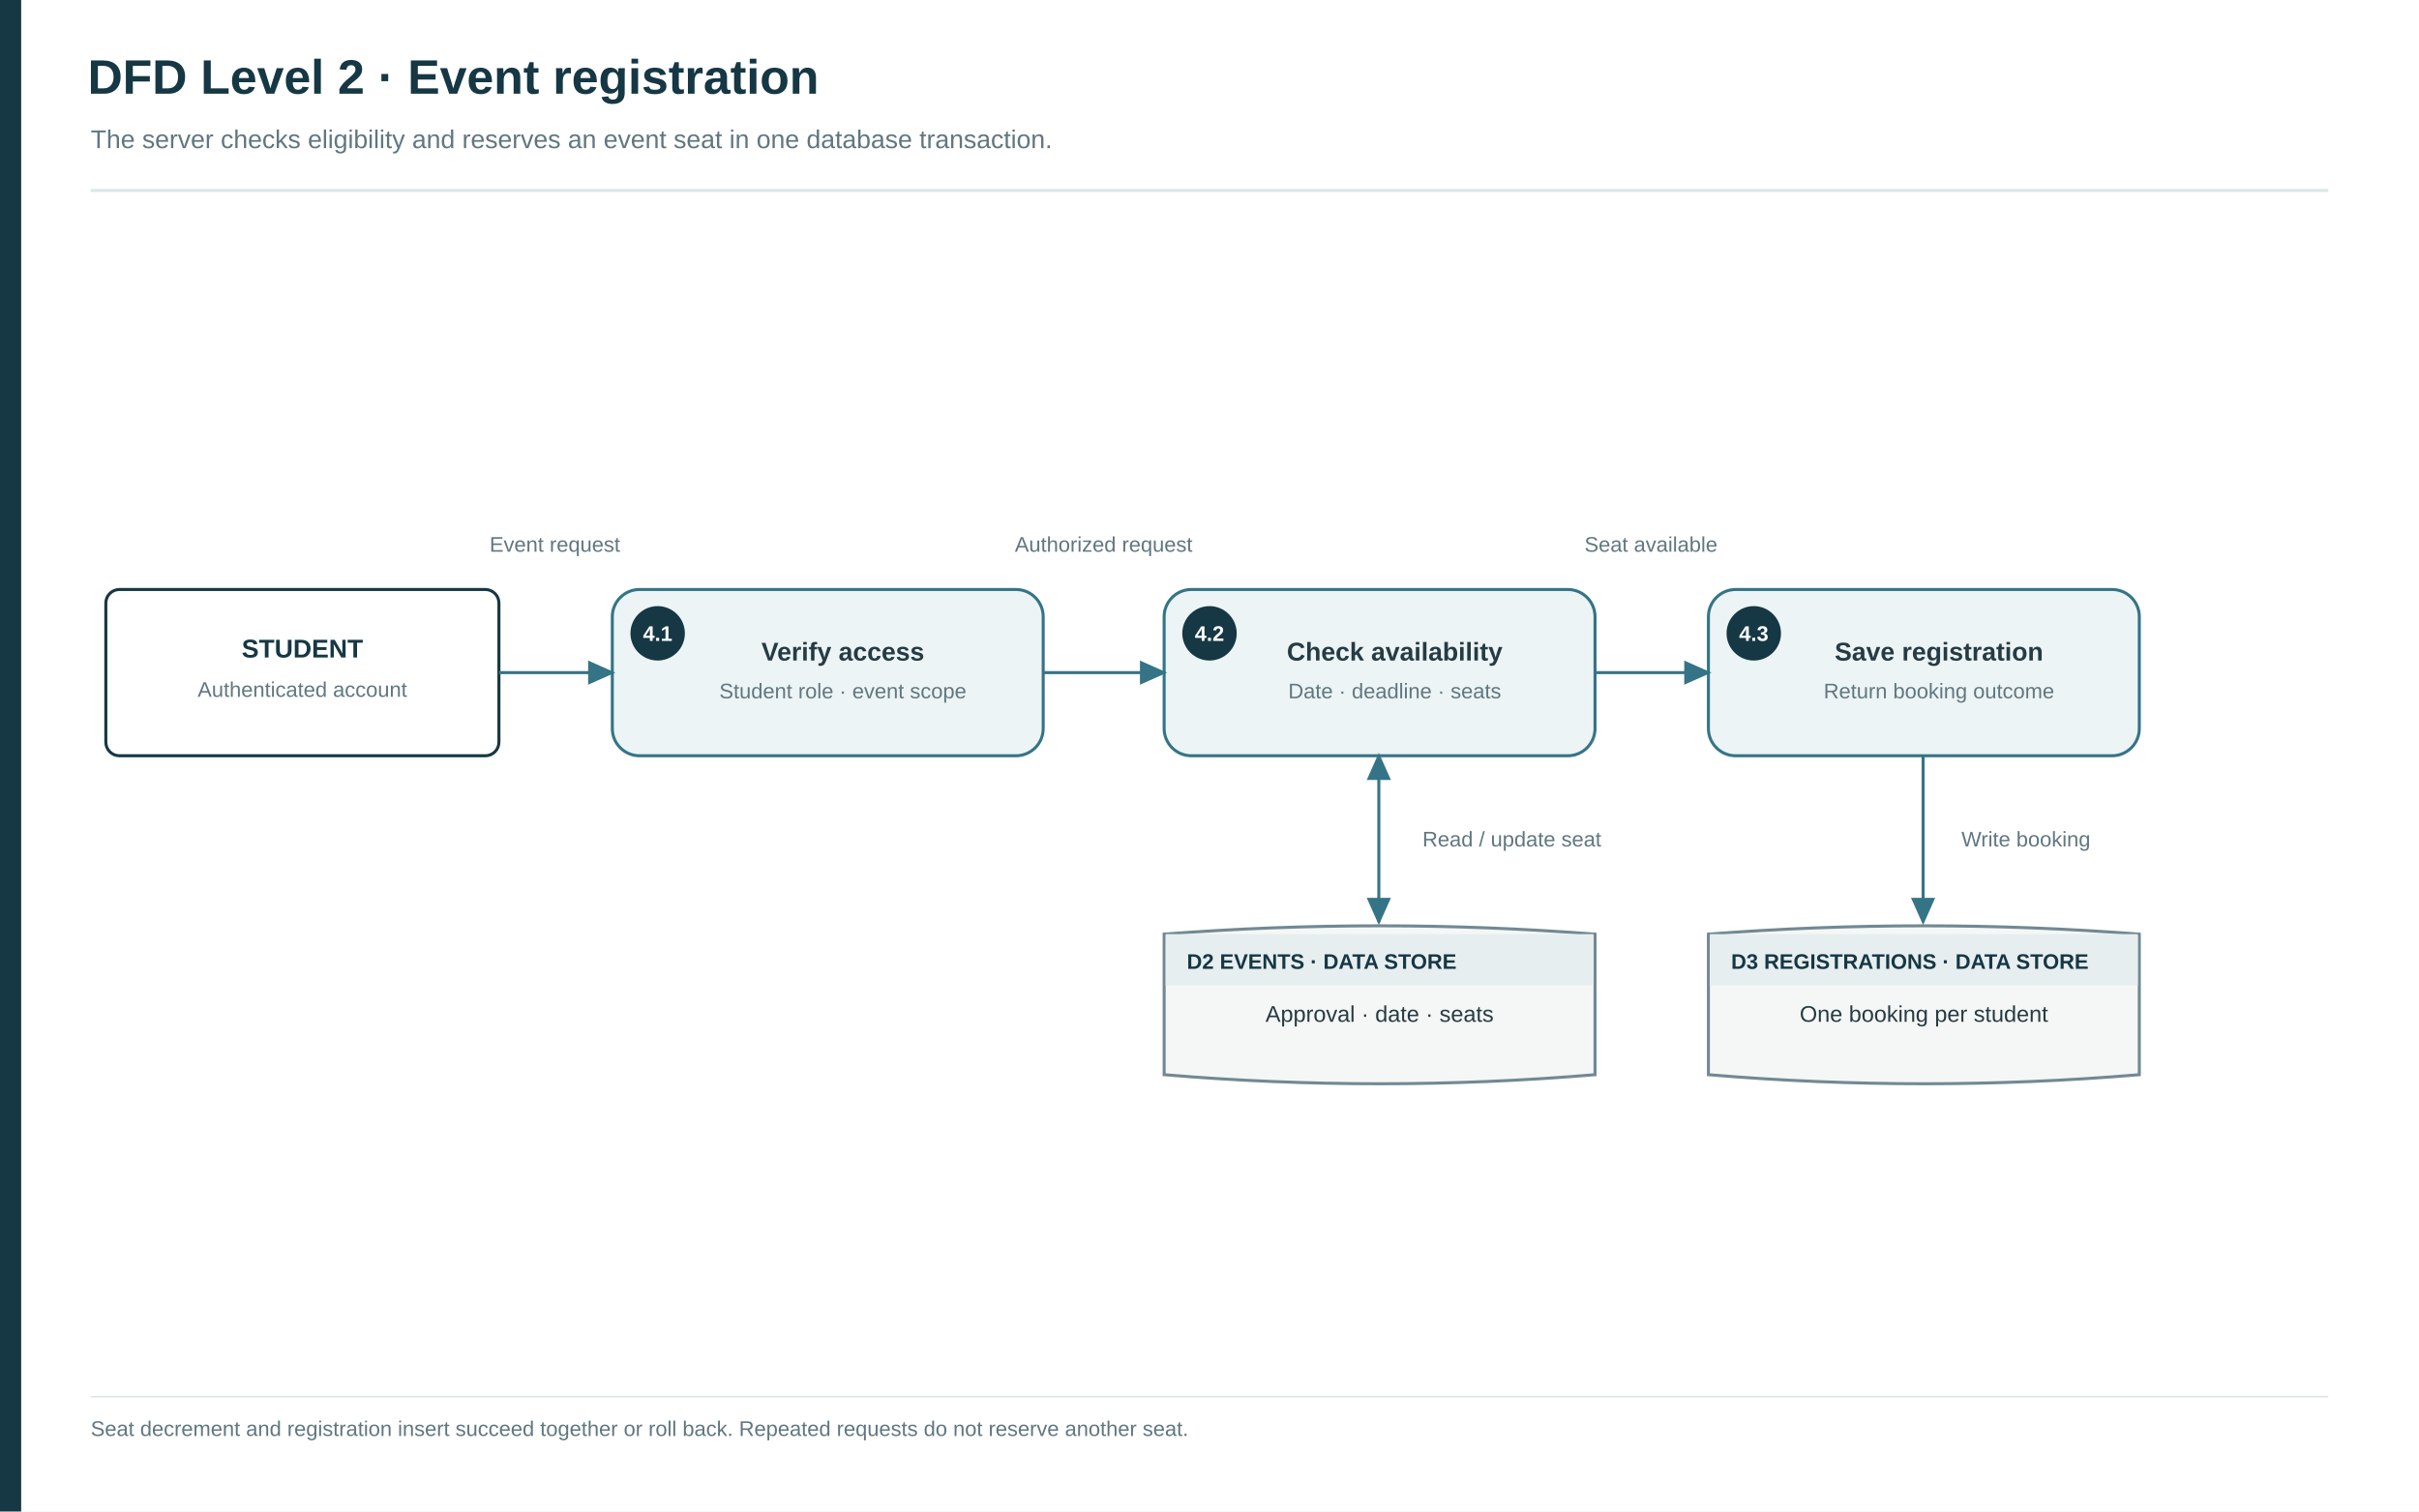
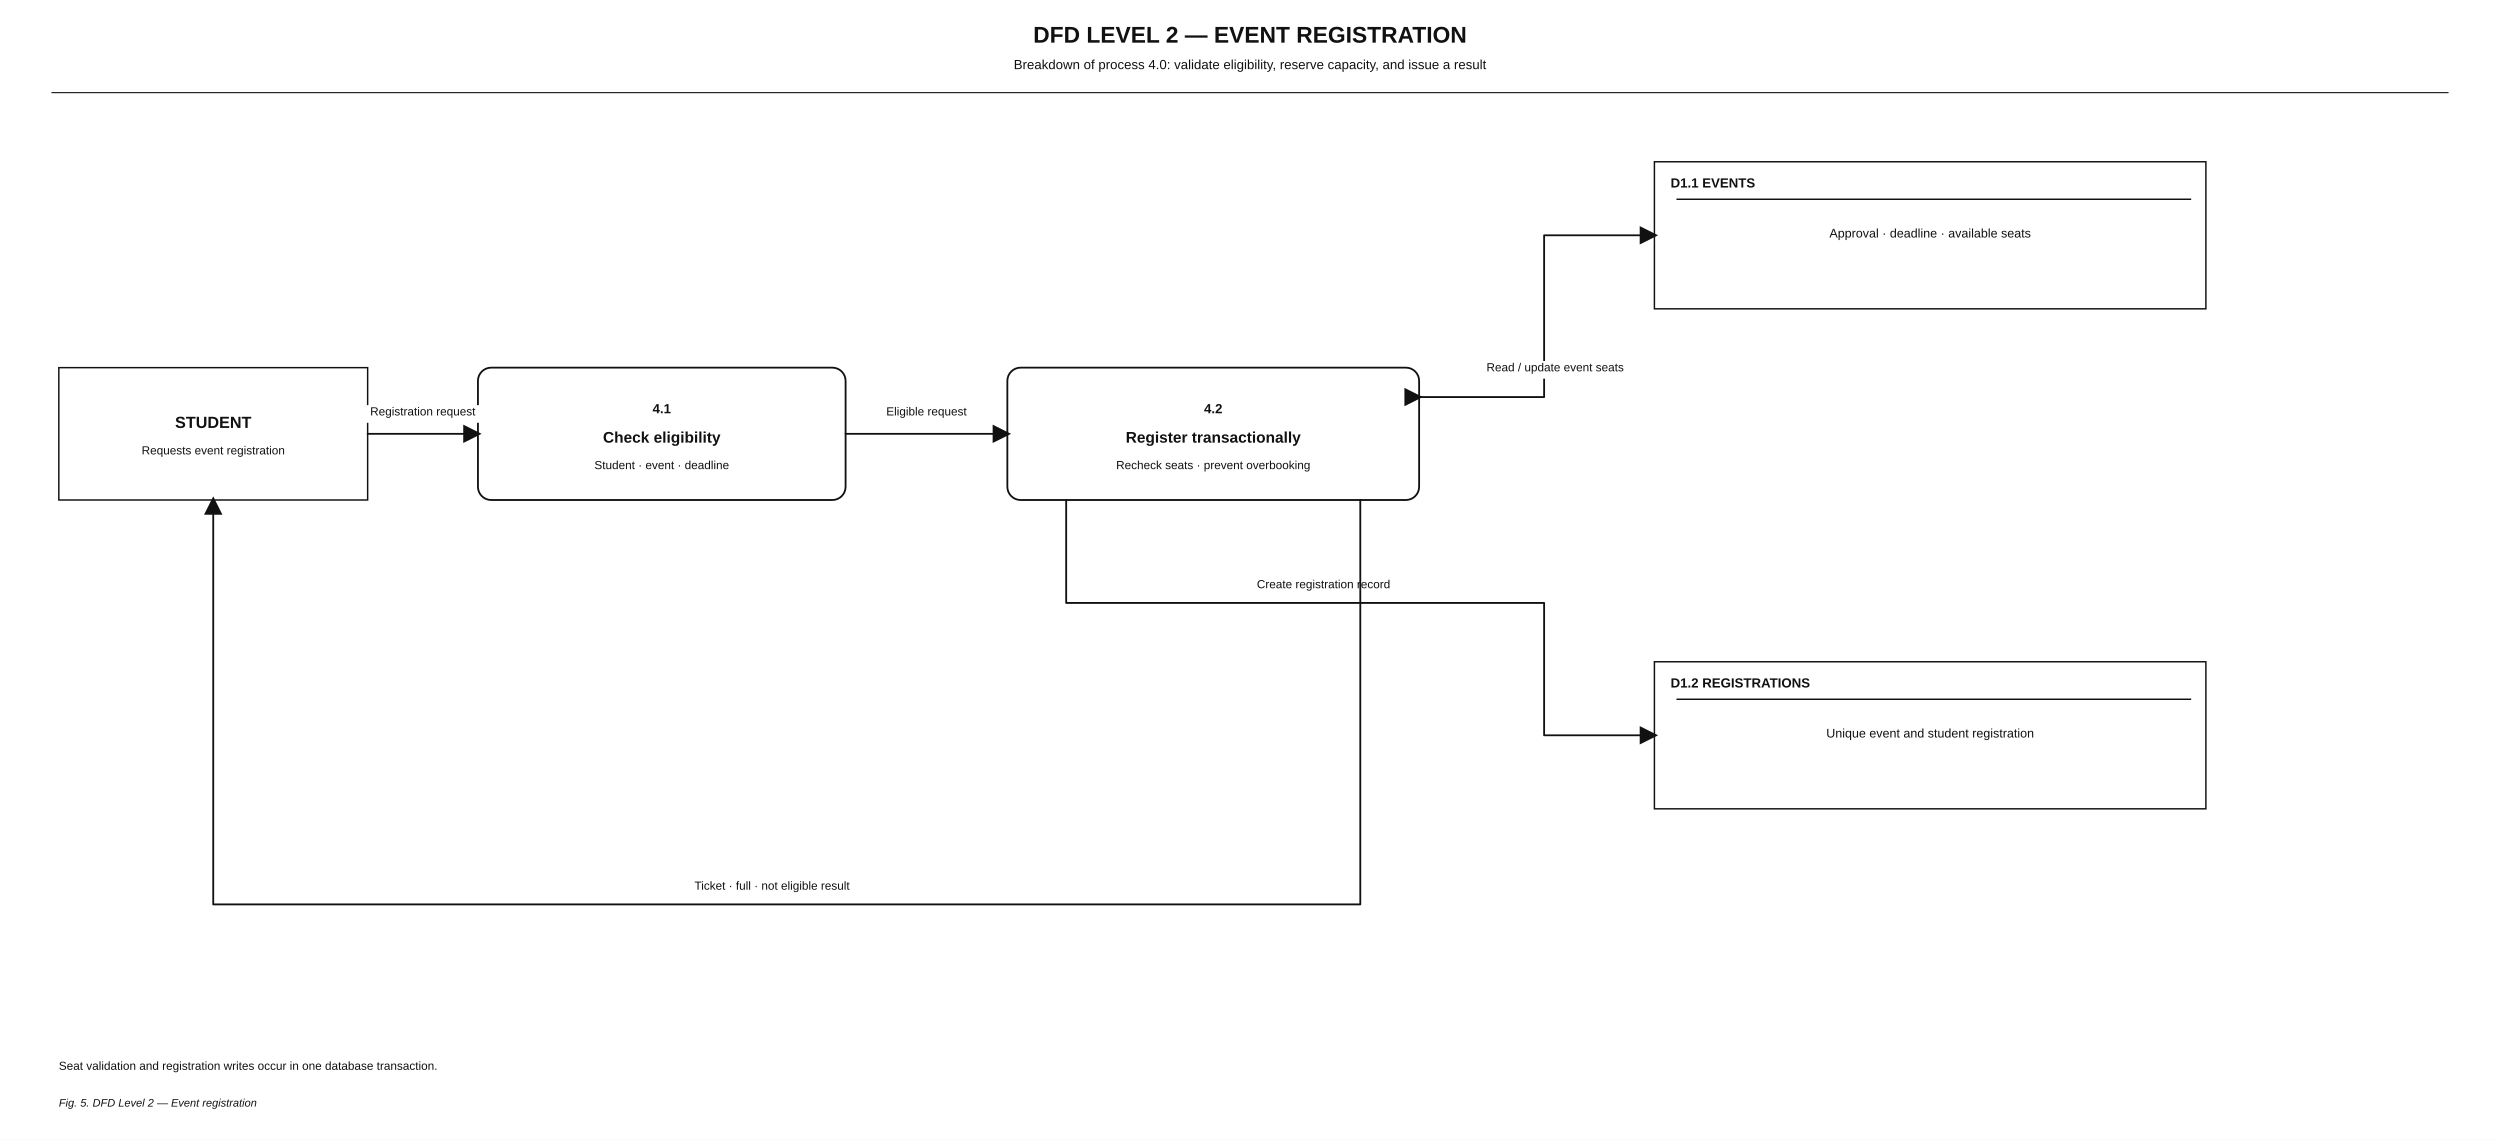
- <svg xmlns="http://www.w3.org/2000/svg" width="1600" height="1000" viewBox="0 0 1600 1000">
+ <svg xmlns="http://www.w3.org/2000/svg" width="3400" height="1550" viewBox="0 0 3400 1550">
  <defs>
-     <marker id="a" markerWidth="10" markerHeight="8" refX="8" refY="4" orient="auto">
-       <path d="M0 0L9 4L0 8Z" fill="#357486" />
-     </marker>
-     <marker id="as" markerWidth="10" markerHeight="8" refX="8" refY="4" orient="auto-start-reverse">
-       <path d="M0 0L9 4L0 8Z" fill="#357486" />
+     <marker id="a" markerWidth="10" markerHeight="10" refX="8" refY="5" orient="auto">
+       <path d="M0 0L10 5L0 10Z" fill="#111111" />
    </marker>
  </defs>
-   <rect width="100%" height="100%" fill="white" />
-   <rect width="14" height="100%" fill="#163744" />
-   <text x="58" y="62" font-family="Arial" font-size="32" font-weight="700" fill="#163744">DFD Level 2 · Event registration</text>
-   <text x="60" y="98" font-family="Arial" font-size="17" fill="#607780">The server checks eligibility and reserves an event seat in one database transaction.</text>
-   <line x1="60" y1="126" x2="1540" y2="126" stroke="#dce5e8" stroke-width="2" />
-   <rect x="70" y="390" width="260" height="110" rx="9" fill="white" stroke="#163744" stroke-width="2" />
-   <text x="200" y="435" text-anchor="middle" font-family="Arial" font-size="17" font-weight="700" fill="#163744">
-     <tspan x="200" dy="0">STUDENT</tspan>
-   </text>
-   <text x="200" y="461" text-anchor="middle" font-family="Arial" font-size="14" font-weight="400" fill="#607780">
-     <tspan x="200" dy="0">Authenticated account</tspan>
-   </text>
-   <rect x="405" y="390" width="285" height="110" rx="18" fill="#edf4f5" stroke="#357486" stroke-width="2" />
-   <circle cx="435" cy="419" r="18" fill="#163744" />
-   <text x="435" y="424" text-anchor="middle" font-family="Arial" font-size="14" font-weight="700" fill="white">4.1</text>
-   <text x="557.5" y="437" text-anchor="middle" font-family="Arial" font-size="17" font-weight="700" fill="#263b43">
-     <tspan x="557.5" dy="0">Verify access</tspan>
-   </text>
-   <text x="557.5" y="462" text-anchor="middle" font-family="Arial" font-size="14" font-weight="400" fill="#607780">
-     <tspan x="557.5" dy="0">Student role · event scope</tspan>
-   </text>
-   <rect x="770" y="390" width="285" height="110" rx="18" fill="#edf4f5" stroke="#357486" stroke-width="2" />
-   <circle cx="800" cy="419" r="18" fill="#163744" />
-   <text x="800" y="424" text-anchor="middle" font-family="Arial" font-size="14" font-weight="700" fill="white">4.2</text>
-   <text x="922.5" y="437" text-anchor="middle" font-family="Arial" font-size="17" font-weight="700" fill="#263b43">
-     <tspan x="922.5" dy="0">Check availability</tspan>
-   </text>
-   <text x="922.5" y="462" text-anchor="middle" font-family="Arial" font-size="14" font-weight="400" fill="#607780">
-     <tspan x="922.5" dy="0">Date · deadline · seats</tspan>
-   </text>
-   <rect x="1130" y="390" width="285" height="110" rx="18" fill="#edf4f5" stroke="#357486" stroke-width="2" />
-   <circle cx="1160" cy="419" r="18" fill="#163744" />
-   <text x="1160" y="424" text-anchor="middle" font-family="Arial" font-size="14" font-weight="700" fill="white">4.3</text>
-   <text x="1282.5" y="437" text-anchor="middle" font-family="Arial" font-size="17" font-weight="700" fill="#263b43">
-     <tspan x="1282.5" dy="0">Save registration</tspan>
-   </text>
-   <text x="1282.5" y="462" text-anchor="middle" font-family="Arial" font-size="14" font-weight="400" fill="#607780">
-     <tspan x="1282.5" dy="0">Return booking outcome</tspan>
-   </text>
-   <path d="M770 618 Q912.5 607 1055 618 V711 Q912.5 723 770 711 Z" fill="#f5f7f6" stroke="#718993" stroke-width="2" />
-   <rect x="771" y="618" width="283" height="34" fill="#e7eef0" />
-   <text x="785" y="641" font-family="Arial" font-size="14" font-weight="700" fill="#163744">D2  EVENTS · DATA STORE</text>
-   <text x="912.5" y="676" text-anchor="middle" font-family="Arial" font-size="15" font-weight="400" fill="#263b43">
-     <tspan x="912.5" dy="0">Approval · date · seats</tspan>
-   </text>
-   <path d="M1130 618 Q1272.5 607 1415 618 V711 Q1272.5 723 1130 711 Z" fill="#f5f7f6" stroke="#718993" stroke-width="2" />
-   <rect x="1131" y="618" width="283" height="34" fill="#e7eef0" />
-   <text x="1145" y="641" font-family="Arial" font-size="14" font-weight="700" fill="#163744">D3  REGISTRATIONS · DATA STORE</text>
-   <text x="1272.5" y="676" text-anchor="middle" font-family="Arial" font-size="15" font-weight="400" fill="#263b43">
-     <tspan x="1272.5" dy="0">One booking per student</tspan>
-   </text>
-   <path d="M330 445 H405" fill="none" stroke="#357486" stroke-width="2" marker-end="url(#a)" />
-   <rect x="309.25" y="348" width="115.5" height="24" rx="5" fill="white" />
-   <text x="367" y="365" text-anchor="middle" font-family="Arial" font-size="14" fill="#607780">Event request</text>
-   <path d="M690 445 H770" fill="none" stroke="#357486" stroke-width="2" marker-end="url(#a)" />
-   <rect x="653.5" y="348" width="153" height="24" rx="5" fill="white" />
-   <text x="730" y="365" text-anchor="middle" font-family="Arial" font-size="14" fill="#607780">Authorized request</text>
-   <path d="M1055 445 H1130" fill="none" stroke="#357486" stroke-width="2" marker-end="url(#a)" />
-   <rect x="1030.5" y="348" width="123" height="24" rx="5" fill="white" />
-   <text x="1092" y="365" text-anchor="middle" font-family="Arial" font-size="14" fill="#607780">Seat available</text>
-   <path d="M912 500 V610" fill="none" stroke="#357486" stroke-width="2" marker-start="url(#as)" marker-end="url(#a)" />
-   <rect x="923.5" y="543" width="153" height="24" rx="5" fill="white" />
-   <text x="1000" y="560" text-anchor="middle" font-family="Arial" font-size="14" fill="#607780">Read / update seat</text>
-   <path d="M1272 500 V610" fill="none" stroke="#357486" stroke-width="2" marker-end="url(#a)" />
-   <rect x="1282.25" y="543" width="115.5" height="24" rx="5" fill="white" />
-   <text x="1340" y="560" text-anchor="middle" font-family="Arial" font-size="14" fill="#607780">Write booking</text>
-   <line x1="60" y1="924" x2="1540" y2="924" stroke="#dce5e8" />
-   <text x="60" y="950" font-family="Arial" font-size="14" fill="#607780">Seat decrement and registration insert succeed together or roll back. Repeated requests do not reserve another seat.</text>
+   <rect width="100%" height="100%" fill="#ffffff" />
+   <text x="1700" y="58" text-anchor="middle" font-family="Arial,sans-serif" font-size="31" font-weight="700" font-style="normal" fill="#111111">DFD LEVEL 2 — EVENT REGISTRATION</text>
+   <text x="1700" y="94" text-anchor="middle" font-family="Arial,sans-serif" font-size="18" font-weight="400" font-style="normal" fill="#111111">Breakdown of process 4.0: validate eligibility, reserve capacity, and issue a result</text>
+   <line x1="70" y1="126" x2="3330" y2="126" stroke="#111111" stroke-width="1.5" />
+   <rect x="80" y="500" width="420" height="180" rx="0" fill="#ffffff" stroke="#111111" stroke-width="2" />
+   <text x="290" y="582" text-anchor="middle" font-family="Arial,sans-serif" font-size="22" font-weight="700" font-style="normal" fill="#111111">STUDENT</text>
+   <text x="290" y="618" text-anchor="middle" font-family="Arial,sans-serif" font-size="16" font-weight="400" font-style="normal" fill="#111111">Requests event registration</text>
+   <rect x="650" y="500" width="500" height="180" rx="18" fill="#ffffff" stroke="#111111" stroke-width="2.5" />
+   <text x="900" y="562" text-anchor="middle" font-family="Arial,sans-serif" font-size="18" font-weight="700" font-style="normal" fill="#111111">4.1</text>
+   <text x="900" y="602" text-anchor="middle" font-family="Arial,sans-serif" font-size="21" font-weight="700" font-style="normal" fill="#111111">Check eligibility</text>
+   <text x="900" y="638" text-anchor="middle" font-family="Arial,sans-serif" font-size="16" font-weight="400" font-style="normal" fill="#111111">Student · event · deadline</text>
+   <rect x="1370" y="500" width="560" height="180" rx="18" fill="#ffffff" stroke="#111111" stroke-width="2.5" />
+   <text x="1650" y="562" text-anchor="middle" font-family="Arial,sans-serif" font-size="18" font-weight="700" font-style="normal" fill="#111111">4.2</text>
+   <text x="1650" y="602" text-anchor="middle" font-family="Arial,sans-serif" font-size="21" font-weight="700" font-style="normal" fill="#111111">Register transactionally</text>
+   <text x="1650" y="638" text-anchor="middle" font-family="Arial,sans-serif" font-size="16" font-weight="400" font-style="normal" fill="#111111">Recheck seats · prevent overbooking</text>
+   <rect x="2250" y="220" width="750" height="200" rx="0" fill="#ffffff" stroke="#111111" stroke-width="2" />
+   <line x1="2280" y1="271" x2="2980" y2="271" stroke="#111111" stroke-width="2" />
+   <text x="2272" y="255" text-anchor="start" font-family="Arial,sans-serif" font-size="18" font-weight="700" font-style="normal" fill="#111111">D1.1  EVENTS</text>
+   <text x="2625" y="323" text-anchor="middle" font-family="Arial,sans-serif" font-size="17" font-weight="400" font-style="normal" fill="#111111">Approval · deadline · available seats</text>
+   <rect x="2250" y="900" width="750" height="200" rx="0" fill="#ffffff" stroke="#111111" stroke-width="2" />
+   <line x1="2280" y1="951" x2="2980" y2="951" stroke="#111111" stroke-width="2" />
+   <text x="2272" y="935" text-anchor="start" font-family="Arial,sans-serif" font-size="18" font-weight="700" font-style="normal" fill="#111111">D1.2  REGISTRATIONS</text>
+   <text x="2625" y="1003" text-anchor="middle" font-family="Arial,sans-serif" font-size="17" font-weight="400" font-style="normal" fill="#111111">Unique event and student registration</text>
+   <path d="M500 590 H650" fill="none" stroke="#111111" stroke-width="2.5" stroke-linecap="round" stroke-linejoin="round" marker-end="url(#a)" />
+   <rect x="480" y="551" width="190" height="24" fill="#ffffff" />
+   <text x="575" y="565" text-anchor="middle" font-family="Arial,sans-serif" font-size="16" font-weight="400" font-style="normal" fill="#111111">Registration request</text>
+   <path d="M1150 590 H1370" fill="none" stroke="#111111" stroke-width="2.5" stroke-linecap="round" stroke-linejoin="round" marker-end="url(#a)" />
+   <rect x="1182.6" y="551" width="154.8" height="24" fill="#ffffff" />
+   <text x="1260" y="565" text-anchor="middle" font-family="Arial,sans-serif" font-size="16" font-weight="400" font-style="normal" fill="#111111">Eligible request</text>
+   <path d="M1930 540 H2100 V320 H2250" fill="none" stroke="#111111" stroke-width="2.5" stroke-linecap="round" stroke-linejoin="round" marker-end="url(#a)" marker-start="url(#a)" />
+   <rect x="1998" y="491" width="234" height="24" fill="#ffffff" />
+   <text x="2115" y="505" text-anchor="middle" font-family="Arial,sans-serif" font-size="16" font-weight="400" font-style="normal" fill="#111111">Read / update event seats</text>
+   <path d="M1450 680 V820 H2100 V1000 H2250" fill="none" stroke="#111111" stroke-width="2.5" stroke-linecap="round" stroke-linejoin="round" marker-end="url(#a)" />
+   <rect x="1678.6" y="786" width="242.8" height="24" fill="#ffffff" />
+   <text x="1800" y="800" text-anchor="middle" font-family="Arial,sans-serif" font-size="16" font-weight="400" font-style="normal" fill="#111111">Create registration record</text>
+   <path d="M1850 680 V1230 H290 V680" fill="none" stroke="#111111" stroke-width="2.5" stroke-linecap="round" stroke-linejoin="round" marker-end="url(#a)" />
+   <rect x="889" y="1196" width="322" height="24" fill="#ffffff" />
+   <text x="1050" y="1210" text-anchor="middle" font-family="Arial,sans-serif" font-size="16" font-weight="400" font-style="normal" fill="#111111">Ticket · full · not eligible result</text>
+   <text x="80" y="1455" text-anchor="start" font-family="Arial,sans-serif" font-size="16" font-weight="400" font-style="normal" fill="#111111">Seat validation and registration writes occur in one database transaction.</text>
+   <text x="80" y="1505" text-anchor="start" font-family="Arial,sans-serif" font-size="15" font-weight="400" font-style="italic" fill="#111111">Fig. 5. DFD Level 2 — Event registration</text>
</svg>
